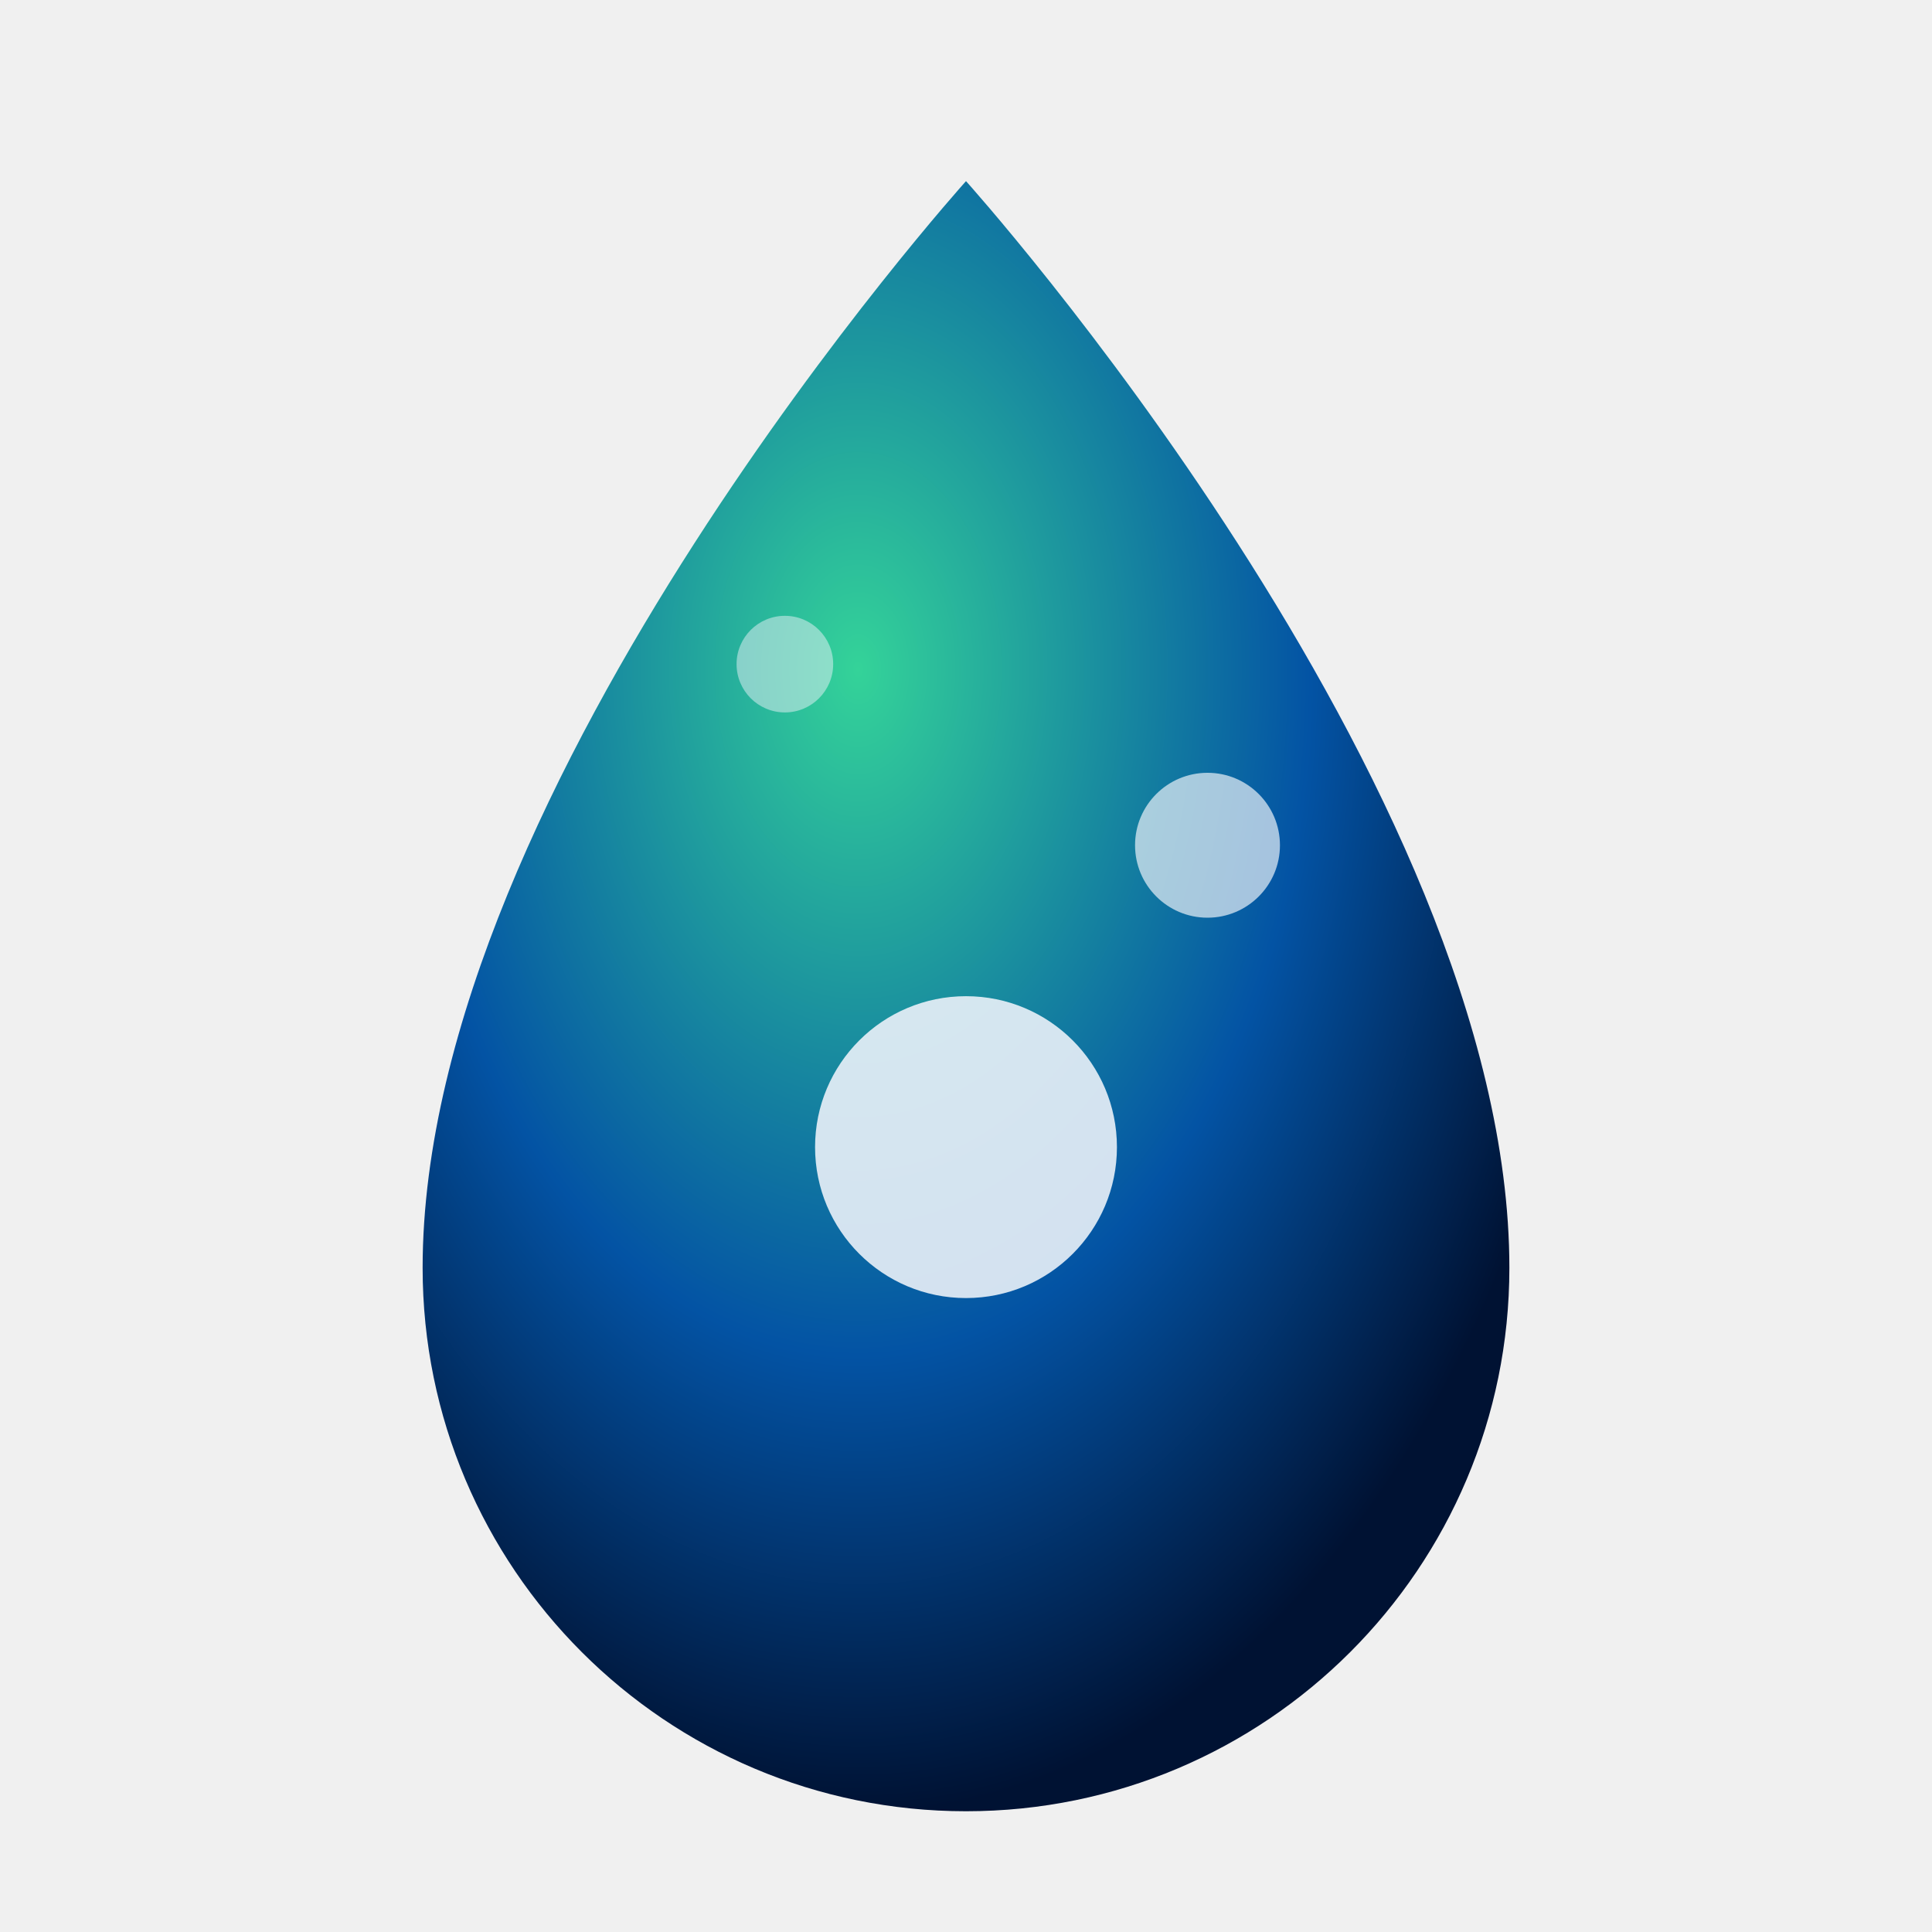
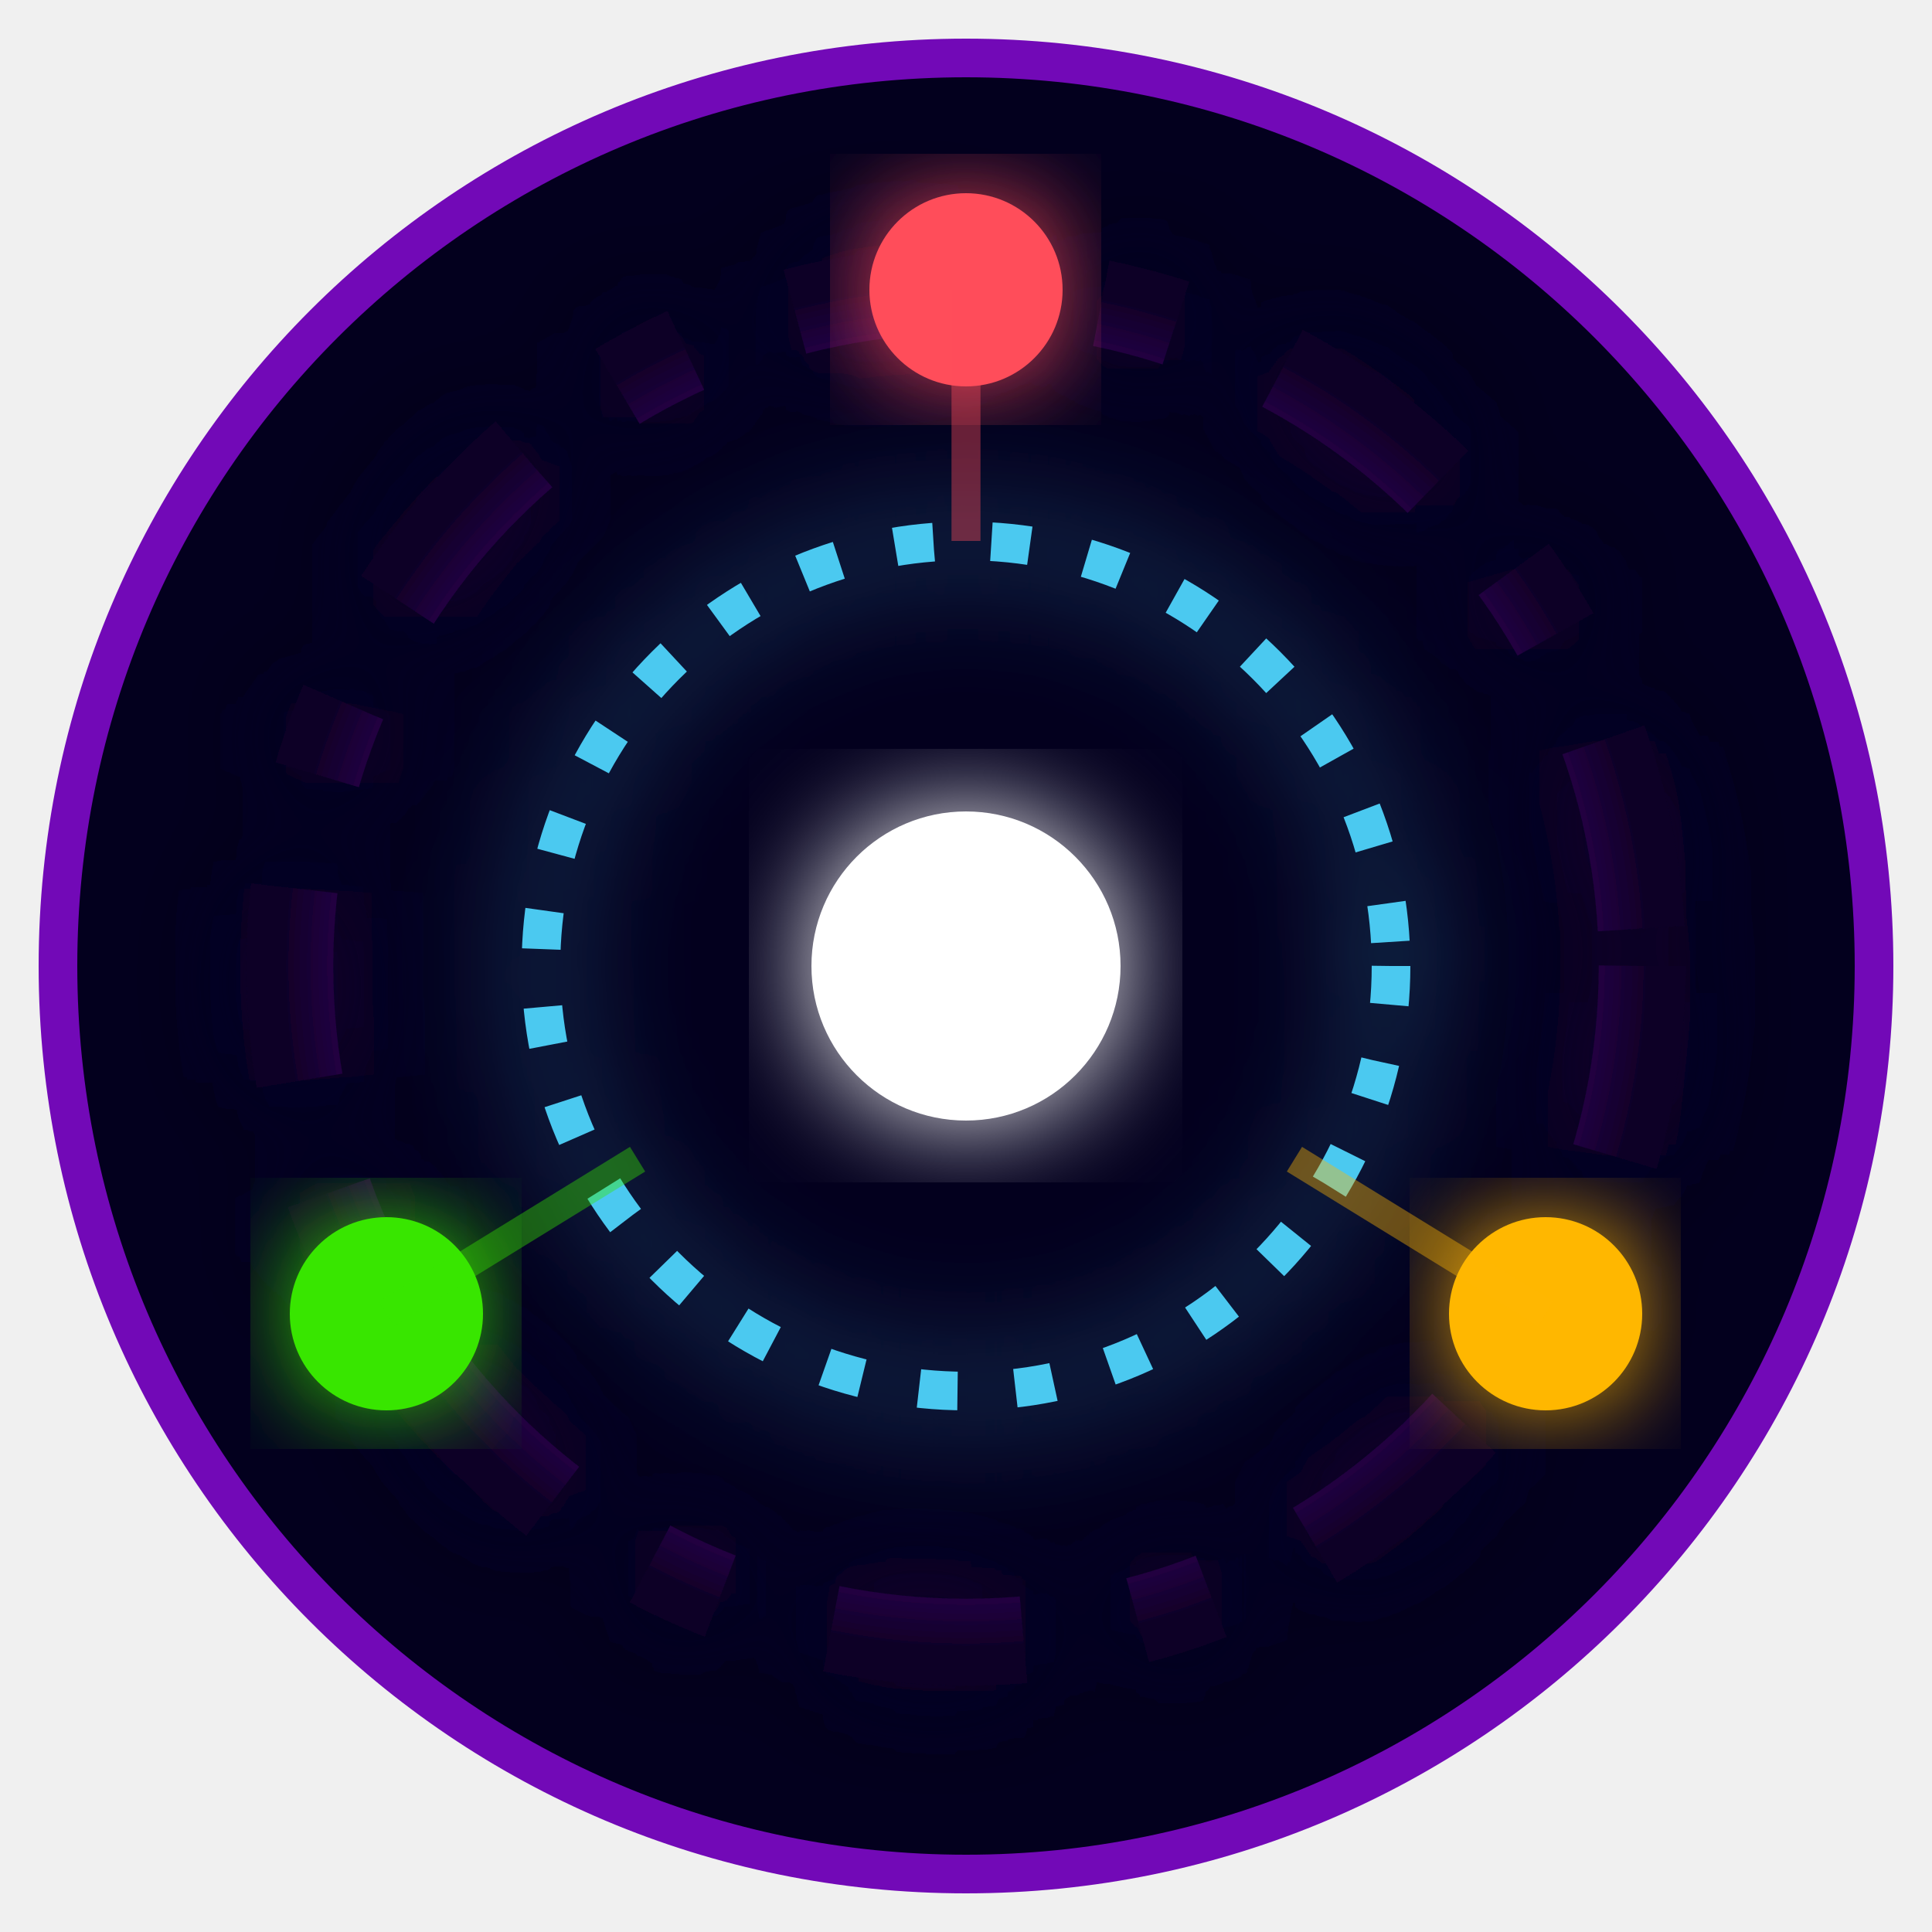
- <svg xmlns="http://www.w3.org/2000/svg" viewBox="0 0 32 32" width="32" height="32">
+ <svg xmlns="http://www.w3.org/2000/svg" viewBox="0 0 100 100">
  <defs>
-     <radialGradient id="grad" cx="40%" cy="30%" r="70%">
-       <stop offset="0%" stop-color="#34d399" />
-       <stop offset="60%" stop-color="#0353A4" />
-       <stop offset="100%" stop-color="#001233" />
+     <radialGradient id="portalGrad" cx="50%" cy="50%" r="50%">
+       <stop offset="0%" stop-color="#4cc9f0" />
+       <stop offset="60%" stop-color="#7209b7" />
+       <stop offset="100%" stop-color="#0f0026" />
    </radialGradient>
+     <filter id="glow" x="-20%" y="-20%" width="140%" height="140%">
+       <feGaussianBlur stdDeviation="3" result="blur" />
+       <feComposite in="SourceGraphic" in2="blur" operator="over" />
+     </filter>
  </defs>
-   <path d="M16 3 C16 3, 7 13, 7 21 A 9 9 0 1 0 25 21 C 25 13, 16 3, 16 3 Z" fill="url(#grad)" />
-   <circle cx="16" cy="19" r="2.5" fill="#EAF1F8" opacity="0.9" />
-   <circle cx="20" cy="14" r="1.2" fill="#EAF1F8" opacity="0.7" />
-   <circle cx="13" cy="11" r="0.8" fill="#EAF1F8" opacity="0.5" />
+   <circle cx="50%" cy="50%" r="47" fill="#03001e" stroke="#7209b7" stroke-width="2" />
+   <circle cx="50%" cy="50%" r="35" fill="none" stroke="url(#portalGrad)" stroke-width="4.5" filter="url(#glow)" stroke-dasharray="10 6 4 6" />
+   <circle cx="50%" cy="50%" r="22" fill="none" stroke="#4cc9f0" stroke-width="2" filter="url(#glow)" stroke-dasharray="2 3" />
+   <circle cx="50%" cy="15" r="5" fill="#ff4d5a" filter="url(#glow)" />
+   <line x1="50" y1="15" x2="50" y2="28" stroke="rgba(255, 77, 90, 0.4)" stroke-width="1.5" />
+   <circle cx="20" cy="68" r="5" fill="#39e600" filter="url(#glow)" />
+   <line x1="20" y1="68" x2="33" y2="60" stroke="rgba(57, 230, 0, 0.4)" stroke-width="1.5" />
+   <circle cx="80" cy="68" r="5" fill="#ffb703" filter="url(#glow)" />
+   <line x1="80" y1="68" x2="67" y2="60" stroke="rgba(255, 183, 3, 0.4)" stroke-width="1.5" />
+   <circle cx="50" cy="50" r="8" fill="#ffffff" filter="url(#glow)" />
</svg>
